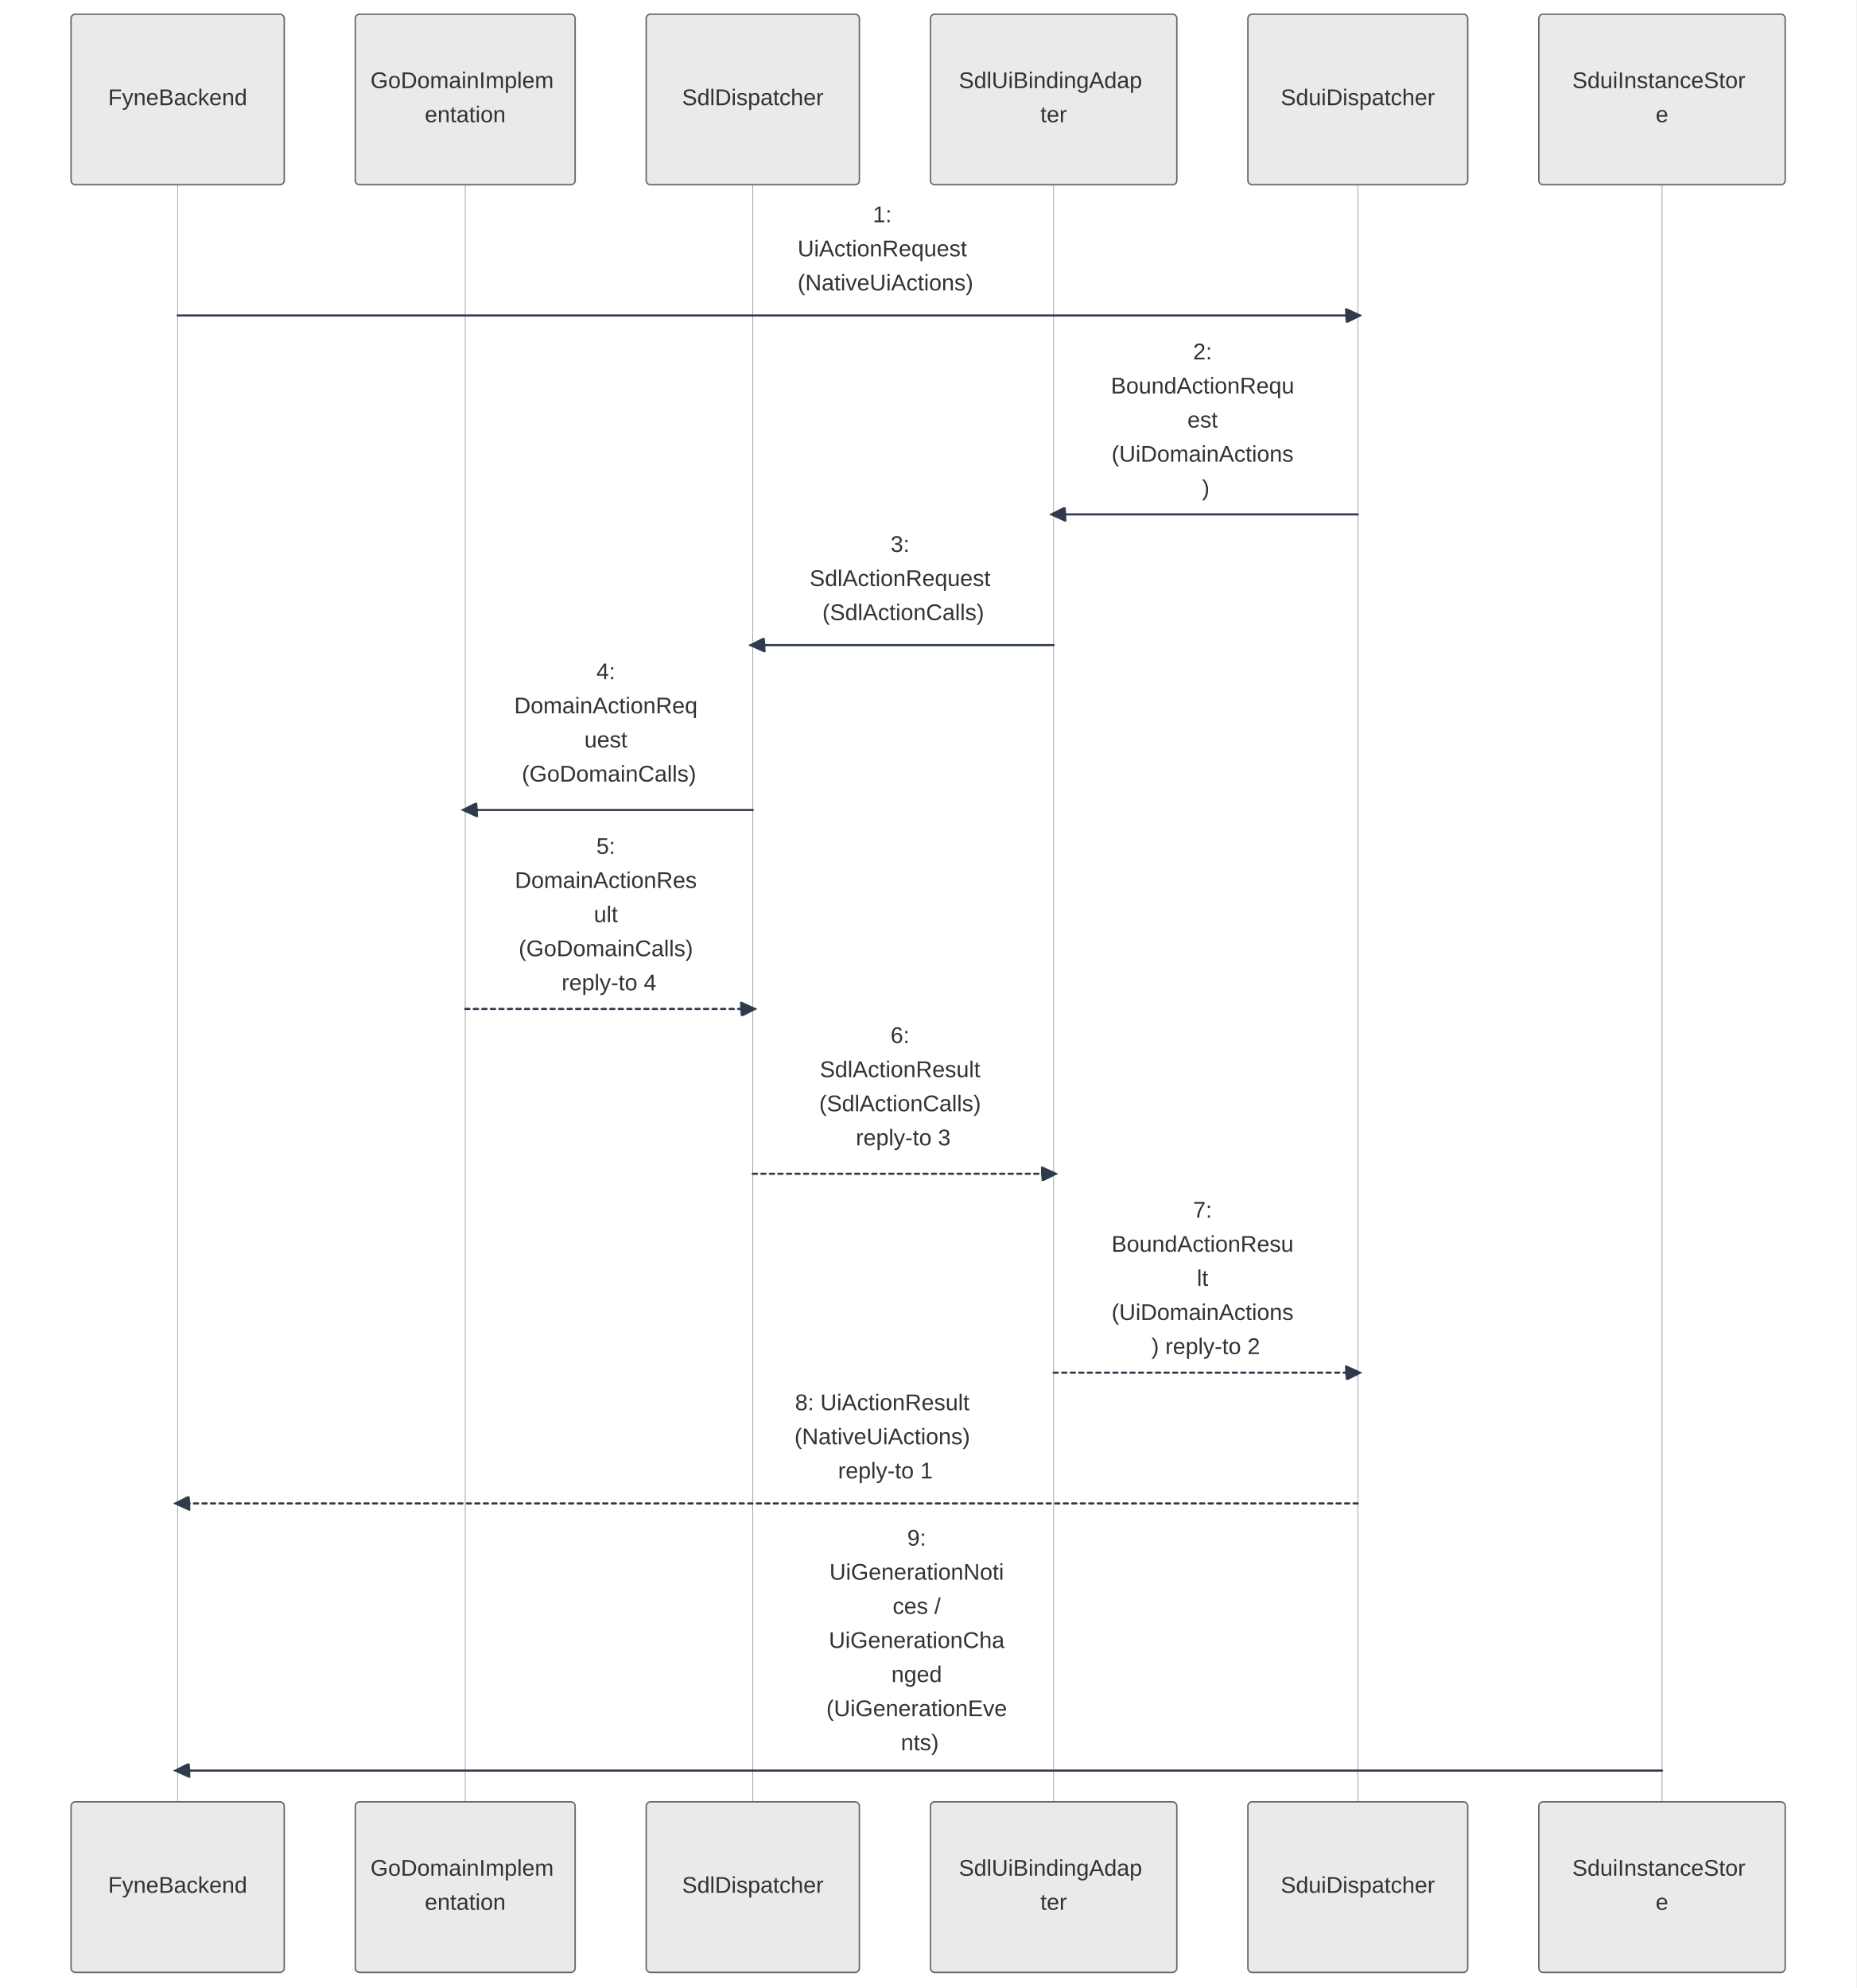
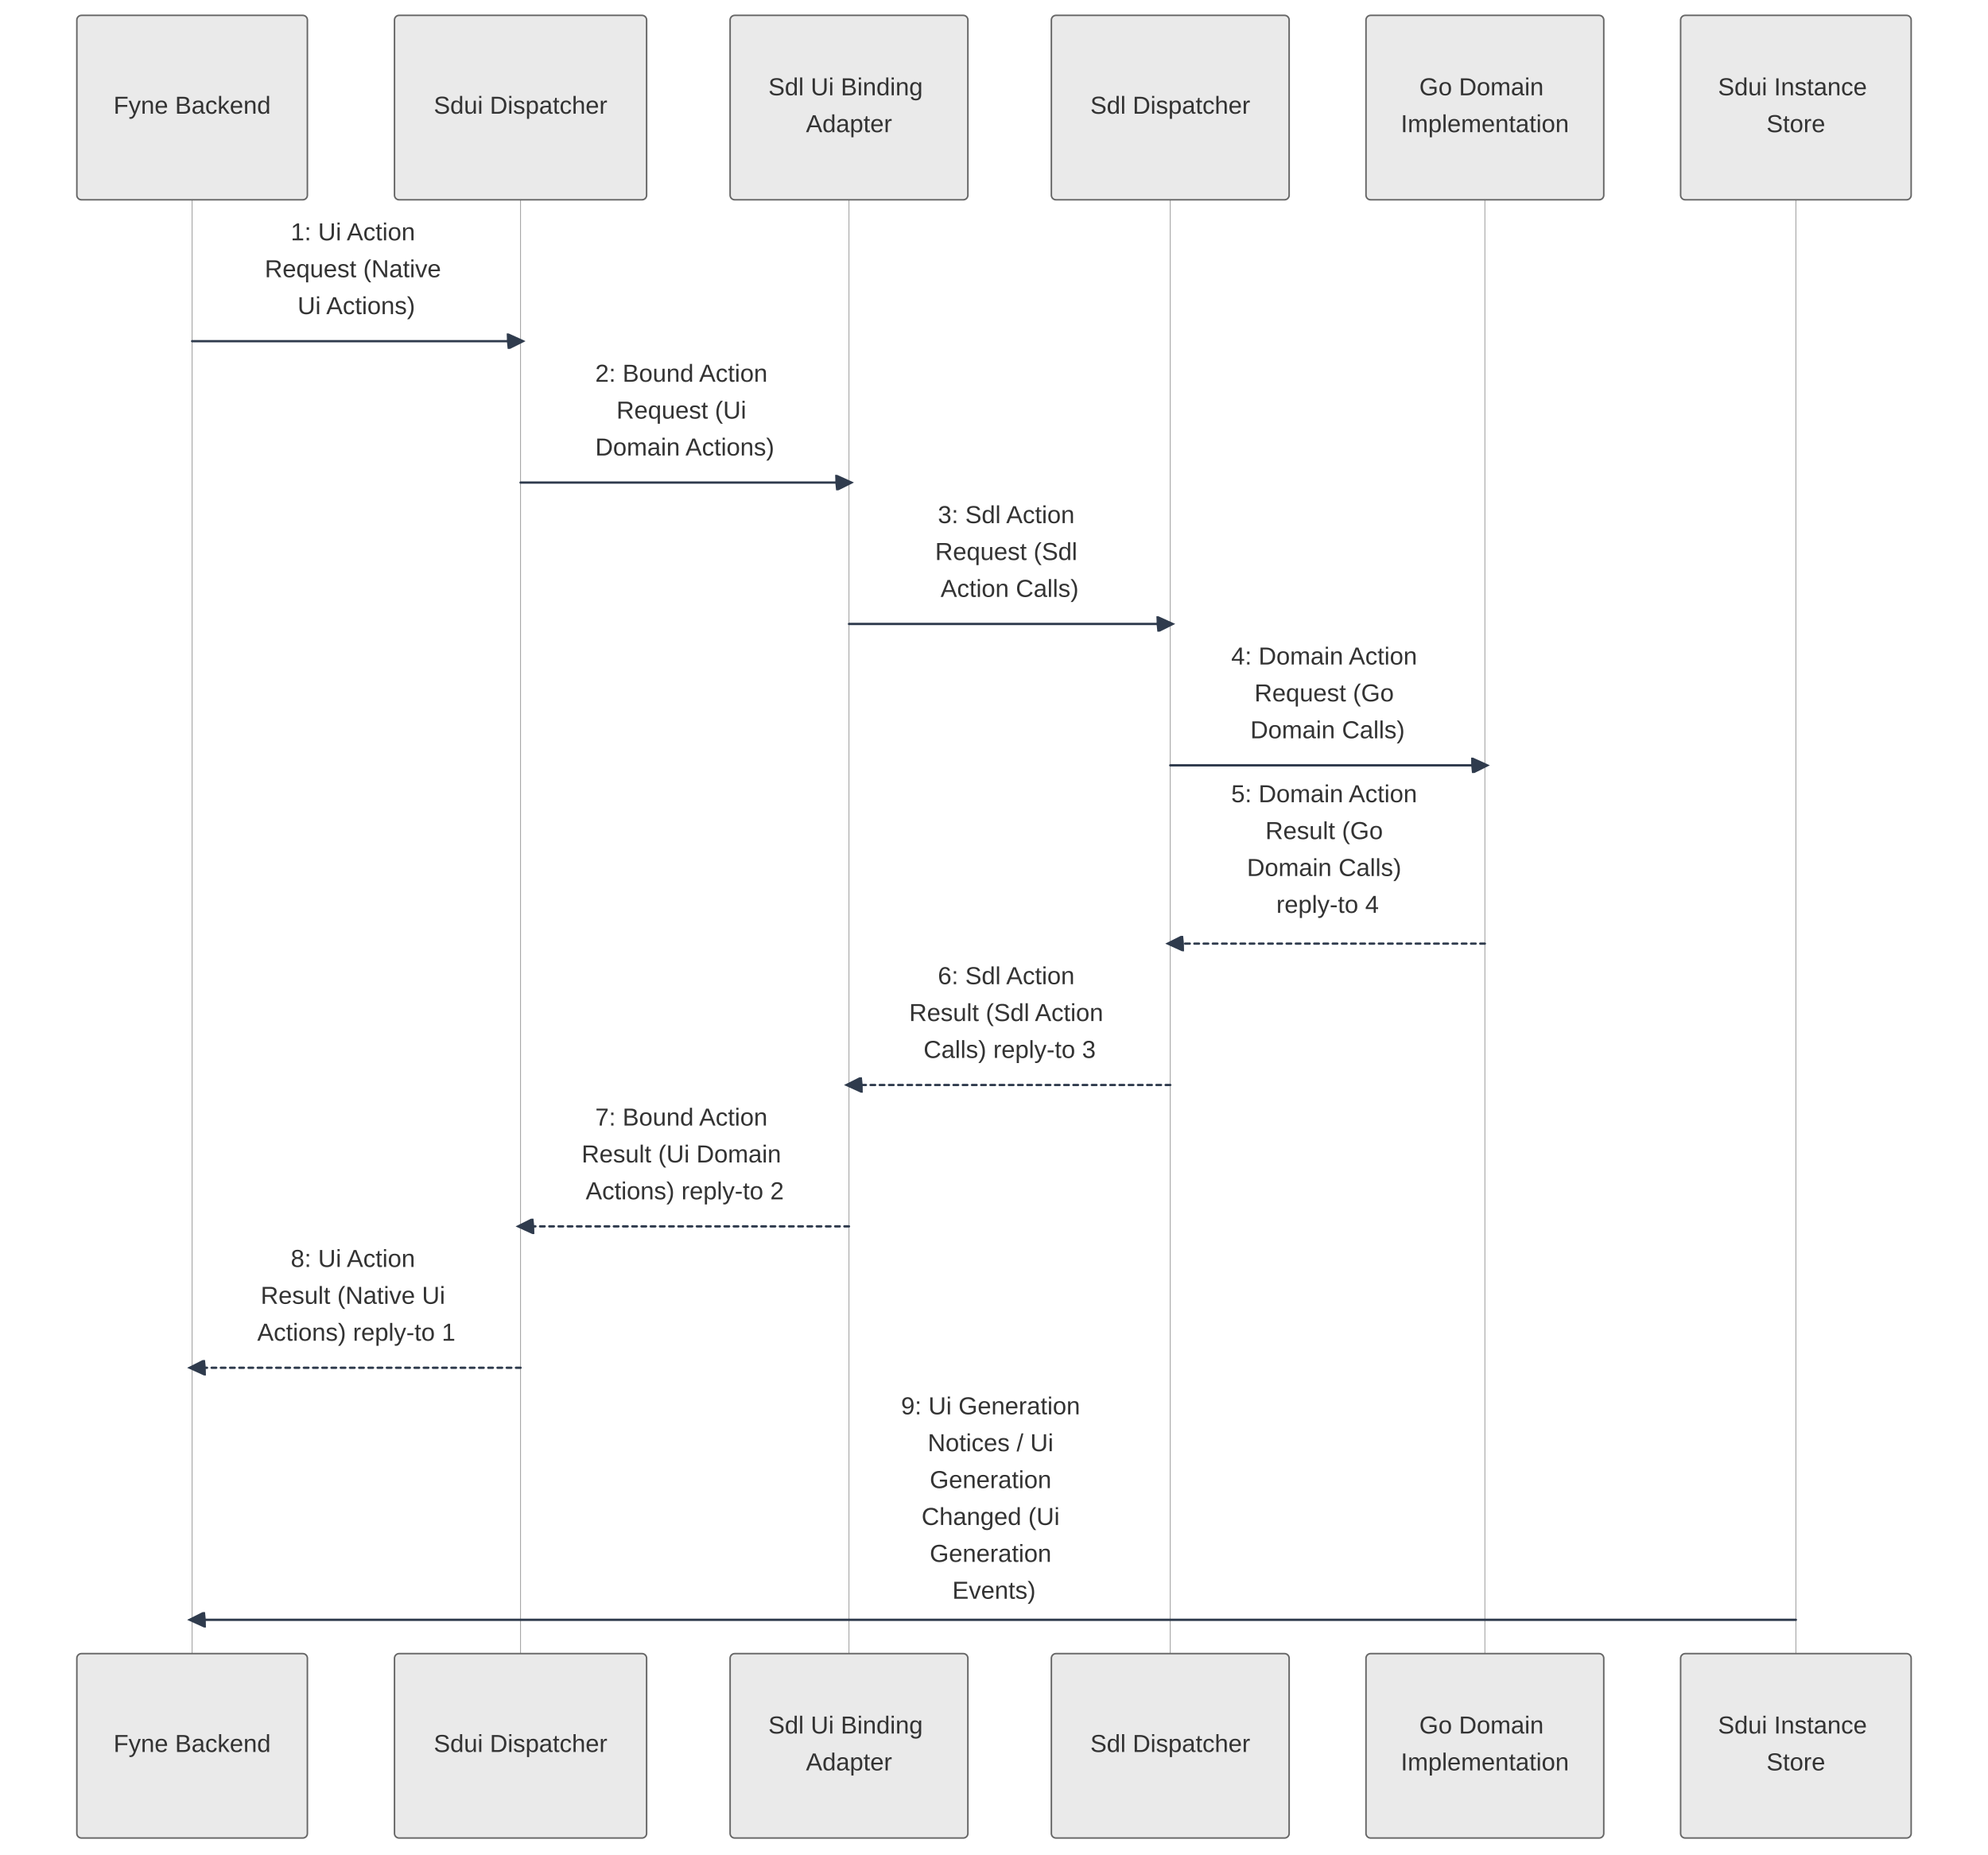
- <svg xmlns="http://www.w3.org/2000/svg" width="1306.138" height="1399" viewBox="-50 -10 1306.138 1399">
-   <rect x="-50" y="-10" width="1306.138" height="1399" fill="#FFFFFF" />
+ <svg xmlns="http://www.w3.org/2000/svg" width="1293.446" height="1207" viewBox="-50 -10 1293.446 1207">
+   <rect x="-50" y="-10" width="1293.446" height="1207" fill="#FFFFFF" />
  <defs>
    <marker id="arrow-0" viewBox="0 0 10 10" refX="5" refY="5" markerUnits="userSpaceOnUse" markerWidth="8" markerHeight="8" orient="auto">
      <path d="M 0 0 L 10 5 L 0 10 z" fill="#2F3B4D" stroke="#2F3B4D" stroke-width="1" stroke-dasharray="1,0" />
    </marker>
    <marker id="arrow-start-0" viewBox="0 0 10 10" refX="4.5" refY="5" markerUnits="userSpaceOnUse" markerWidth="8" markerHeight="8" orient="auto">
      <path d="M 0 5 L 10 10 L 10 0 z" fill="#2F3B4D" stroke="#2F3B4D" stroke-width="1" stroke-dasharray="1,0" />
    </marker>
    <marker id="arrow-async-0" viewBox="0 0 12 12" refX="11" refY="6" markerWidth="12" markerHeight="12" markerUnits="userSpaceOnUse" orient="auto">
      <path d="M 1 1 L 11 6 L 1 11" fill="none" stroke="#2F3B4D" stroke-width="1.5" />
    </marker>
    <marker id="arrow-seq-0" viewBox="-1 0 12 10" refX="7.9" refY="5" markerUnits="userSpaceOnUse" markerWidth="12" markerHeight="12" orient="auto-start-reverse">
      <path d="M -1 0 L 10 5 L 0 10 z" fill="#2F3B4D" stroke="#2F3B4D" stroke-width="1" stroke-dasharray="1,0" />
    </marker>
    <marker id="arrow-start-seq-0" viewBox="-1 0 12 10" refX="2.1" refY="5" markerUnits="userSpaceOnUse" markerWidth="12" markerHeight="12" orient="auto">
      <path d="M 11 0 L 0 5 L 11 10 z" fill="#2F3B4D" stroke="#2F3B4D" stroke-width="1" stroke-dasharray="1,0" />
    </marker>
  </defs>
-   <line x1="75.00" y1="120.00" x2="75.00" y2="1258.00" stroke="#999999" stroke-width="0.5" />
-   <line x1="277.35" y1="120.00" x2="277.35" y2="1258.00" stroke="#999999" stroke-width="0.5" />
-   <line x1="479.70" y1="120.00" x2="479.70" y2="1258.00" stroke="#999999" stroke-width="0.5" />
-   <line x1="691.38" y1="120.00" x2="691.38" y2="1258.00" stroke="#999999" stroke-width="0.5" />
-   <line x1="905.42" y1="120.00" x2="905.42" y2="1258.00" stroke="#999999" stroke-width="0.5" />
-   <line x1="1119.45" y1="120.00" x2="1119.45" y2="1258.00" stroke="#999999" stroke-width="0.5" />
-   <path id="edge-0" class="edgePath" data-edge-id="edge-0" d="M 75.000,212.000 L 905.419,212.000" fill="none" stroke="#2F3B4D" stroke-width="1.5" marker-end="url(#arrow-seq-0)" stroke-linecap="round" stroke-linejoin="round" />
-   <rect class="edgeLabel sequenceEdgeLabel" data-edge-id="edge-0" data-label-kind="center" x="489.67" y="128.40" width="166.71" height="76.00" rx="2" ry="2" fill="rgba(248,250,252, 0.92)" fill-opacity="0.00" stroke="#7B88A8" stroke-opacity="0.00" stroke-width="0.8" />
+   <line x1="75.00" y1="120.00" x2="75.00" y2="1066.00" stroke="#999999" stroke-width="0.5" />
+   <line x1="288.69" y1="120.00" x2="288.69" y2="1066.00" stroke="#999999" stroke-width="0.5" />
+   <line x1="502.38" y1="120.00" x2="502.38" y2="1066.00" stroke="#999999" stroke-width="0.5" />
+   <line x1="711.40" y1="120.00" x2="711.40" y2="1066.00" stroke="#999999" stroke-width="0.5" />
+   <line x1="916.10" y1="120.00" x2="916.10" y2="1066.00" stroke="#999999" stroke-width="0.5" />
+   <line x1="1118.45" y1="120.00" x2="1118.45" y2="1066.00" stroke="#999999" stroke-width="0.5" />
+   <path id="edge-0" class="edgePath" data-edge-id="edge-0" d="M 75.000,212.000 L 288.689,212.000" fill="none" stroke="#2F3B4D" stroke-width="1.5" marker-end="url(#arrow-seq-0)" stroke-linecap="round" stroke-linejoin="round" />
+   <rect class="edgeLabel sequenceEdgeLabel" data-edge-id="edge-0" data-label-kind="center" x="107.83" y="128.40" width="148.03" height="76.00" rx="2" ry="2" fill="rgba(248,250,252, 0.92)" fill-opacity="0.00" stroke="#7B88A8" stroke-opacity="0.00" stroke-width="0.8" />
  <g class="edgeLabel" data-edge-id="edge-0" data-label-kind="center">
-     <text x="573.02" y="146.40" text-anchor="middle" font-family="trebuchet ms,verdana,arial,DejaVu Sans,Liberation Sans,sans-serif,Noto Color Emoji,Apple Color Emoji,Segoe UI Emoji" font-size="16" fill="#333333">
-       <tspan x="573.02" dy="0.00">1:</tspan>
-       <tspan x="573.02" dy="24.00">UiActionRequest</tspan>
-       <tspan x="573.02" dy="24.00">(NativeUiActions)</tspan>
+     <text x="181.84" y="146.40" text-anchor="middle" font-family="trebuchet ms,verdana,arial,DejaVu Sans,Liberation Sans,sans-serif,Noto Color Emoji,Apple Color Emoji,Segoe UI Emoji" font-size="16" fill="#333333">
+       <tspan x="181.84" dy="0.00">1: Ui Action</tspan>
+       <tspan x="181.84" dy="24.00">Request (Native</tspan>
+       <tspan x="181.84" dy="24.00">Ui Actions)</tspan>
    </text>
  </g>
-   <path id="edge-1" class="edgePath" data-edge-id="edge-1" d="M 905.419,352.000 L 691.384,352.000" fill="none" stroke="#2F3B4D" stroke-width="1.5" marker-end="url(#arrow-seq-0)" stroke-linecap="round" stroke-linejoin="round" />
-   <rect class="edgeLabel sequenceEdgeLabel" data-edge-id="edge-1" data-label-kind="center" x="719.72" y="224.90" width="157.37" height="124.00" rx="2" ry="2" fill="rgba(248,250,252, 0.92)" fill-opacity="0.00" stroke="#7B88A8" stroke-opacity="0.00" stroke-width="0.8" />
+   <path id="edge-1" class="edgePath" data-edge-id="edge-1" d="M 288.689,304.000 L 502.377,304.000" fill="none" stroke="#2F3B4D" stroke-width="1.5" marker-end="url(#arrow-seq-0)" stroke-linecap="round" stroke-linejoin="round" />
+   <rect class="edgeLabel sequenceEdgeLabel" data-edge-id="edge-1" data-label-kind="center" x="321.52" y="220.40" width="148.03" height="76.00" rx="2" ry="2" fill="rgba(248,250,252, 0.92)" fill-opacity="0.00" stroke="#7B88A8" stroke-opacity="0.00" stroke-width="0.8" />
  <g class="edgeLabel" data-edge-id="edge-1" data-label-kind="center">
-     <text x="798.40" y="242.90" text-anchor="middle" font-family="trebuchet ms,verdana,arial,DejaVu Sans,Liberation Sans,sans-serif,Noto Color Emoji,Apple Color Emoji,Segoe UI Emoji" font-size="16" fill="#333333">
-       <tspan x="798.40" dy="0.00">2:</tspan>
-       <tspan x="798.40" dy="24.00">BoundActionRequ</tspan>
-       <tspan x="798.40" dy="24.00">est</tspan>
-       <tspan x="798.40" dy="24.00">(UiDomainActions</tspan>
-       <tspan x="798.40" dy="24.00">)</tspan>
+     <text x="395.53" y="238.40" text-anchor="middle" font-family="trebuchet ms,verdana,arial,DejaVu Sans,Liberation Sans,sans-serif,Noto Color Emoji,Apple Color Emoji,Segoe UI Emoji" font-size="16" fill="#333333">
+       <tspan x="395.53" dy="0.00">2: Bound Action</tspan>
+       <tspan x="395.53" dy="24.00">Request (Ui</tspan>
+       <tspan x="395.53" dy="24.00">Domain Actions)</tspan>
    </text>
  </g>
-   <path id="edge-2" class="edgePath" data-edge-id="edge-2" d="M 691.384,444.000 L 479.699,444.000" fill="none" stroke="#2F3B4D" stroke-width="1.5" marker-end="url(#arrow-seq-0)" stroke-linecap="round" stroke-linejoin="round" />
-   <rect class="edgeLabel sequenceEdgeLabel" data-edge-id="edge-2" data-label-kind="center" x="506.86" y="360.40" width="157.37" height="76.00" rx="2" ry="2" fill="rgba(248,250,252, 0.92)" fill-opacity="0.00" stroke="#7B88A8" stroke-opacity="0.00" stroke-width="0.8" />
+   <path id="edge-2" class="edgePath" data-edge-id="edge-2" d="M 502.377,396.000 L 711.398,396.000" fill="none" stroke="#2F3B4D" stroke-width="1.5" marker-end="url(#arrow-seq-0)" stroke-linecap="round" stroke-linejoin="round" />
+   <rect class="edgeLabel sequenceEdgeLabel" data-edge-id="edge-2" data-label-kind="center" x="542.21" y="312.40" width="129.36" height="76.00" rx="2" ry="2" fill="rgba(248,250,252, 0.92)" fill-opacity="0.00" stroke="#7B88A8" stroke-opacity="0.00" stroke-width="0.8" />
  <g class="edgeLabel" data-edge-id="edge-2" data-label-kind="center">
-     <text x="585.54" y="378.40" text-anchor="middle" font-family="trebuchet ms,verdana,arial,DejaVu Sans,Liberation Sans,sans-serif,Noto Color Emoji,Apple Color Emoji,Segoe UI Emoji" font-size="16" fill="#333333">
-       <tspan x="585.54" dy="0.00">3:</tspan>
-       <tspan x="585.54" dy="24.00">SdlActionRequest</tspan>
-       <tspan x="585.54" dy="24.00">(SdlActionCalls)</tspan>
+     <text x="606.89" y="330.40" text-anchor="middle" font-family="trebuchet ms,verdana,arial,DejaVu Sans,Liberation Sans,sans-serif,Noto Color Emoji,Apple Color Emoji,Segoe UI Emoji" font-size="16" fill="#333333">
+       <tspan x="606.89" dy="0.00">3: Sdl Action</tspan>
+       <tspan x="606.89" dy="24.00">Request (Sdl</tspan>
+       <tspan x="606.89" dy="24.00">Action Calls)</tspan>
    </text>
  </g>
-   <path id="edge-3" class="edgePath" data-edge-id="edge-3" d="M 479.699,560.000 L 277.349,560.000" fill="none" stroke="#2F3B4D" stroke-width="1.5" marker-end="url(#arrow-seq-0)" stroke-linecap="round" stroke-linejoin="round" />
-   <rect class="edgeLabel sequenceEdgeLabel" data-edge-id="edge-3" data-label-kind="center" x="304.51" y="450.00" width="148.03" height="100.00" rx="2" ry="2" fill="rgba(248,250,252, 0.92)" fill-opacity="0.00" stroke="#7B88A8" stroke-opacity="0.00" stroke-width="0.8" />
+   <path id="edge-3" class="edgePath" data-edge-id="edge-3" d="M 711.398,488.000 L 916.097,488.000" fill="none" stroke="#2F3B4D" stroke-width="1.5" marker-end="url(#arrow-seq-0)" stroke-linecap="round" stroke-linejoin="round" />
+   <rect class="edgeLabel sequenceEdgeLabel" data-edge-id="edge-3" data-label-kind="center" x="735.06" y="404.40" width="157.37" height="76.00" rx="2" ry="2" fill="rgba(248,250,252, 0.92)" fill-opacity="0.00" stroke="#7B88A8" stroke-opacity="0.00" stroke-width="0.8" />
  <g class="edgeLabel" data-edge-id="edge-3" data-label-kind="center">
-     <text x="378.52" y="468.00" text-anchor="middle" font-family="trebuchet ms,verdana,arial,DejaVu Sans,Liberation Sans,sans-serif,Noto Color Emoji,Apple Color Emoji,Segoe UI Emoji" font-size="16" fill="#333333">
-       <tspan x="378.52" dy="0.00">4:</tspan>
-       <tspan x="378.52" dy="24.00">DomainActionReq</tspan>
-       <tspan x="378.52" dy="24.00">uest</tspan>
-       <tspan x="378.52" dy="24.00">(GoDomainCalls)</tspan>
+     <text x="813.75" y="422.40" text-anchor="middle" font-family="trebuchet ms,verdana,arial,DejaVu Sans,Liberation Sans,sans-serif,Noto Color Emoji,Apple Color Emoji,Segoe UI Emoji" font-size="16" fill="#333333">
+       <tspan x="813.75" dy="0.00">4: Domain Action</tspan>
+       <tspan x="813.75" dy="24.00">Request (Go</tspan>
+       <tspan x="813.75" dy="24.00">Domain Calls)</tspan>
    </text>
  </g>
-   <path id="edge-4" class="edgePath" data-edge-id="edge-4" d="M 277.349,700.000 L 479.699,700.000" fill="none" stroke="#2F3B4D" stroke-width="1.5" marker-end="url(#arrow-seq-0)" stroke-dasharray="3 3" stroke-linecap="round" stroke-linejoin="round" />
-   <rect class="edgeLabel sequenceEdgeLabel" data-edge-id="edge-4" data-label-kind="center" x="304.51" y="572.90" width="148.03" height="124.00" rx="2" ry="2" fill="rgba(248,250,252, 0.92)" fill-opacity="0.00" stroke="#7B88A8" stroke-opacity="0.00" stroke-width="0.8" />
+   <path id="edge-4" class="edgePath" data-edge-id="edge-4" d="M 916.097,604.000 L 711.398,604.000" fill="none" stroke="#2F3B4D" stroke-width="1.5" marker-end="url(#arrow-seq-0)" stroke-dasharray="3 3" stroke-linecap="round" stroke-linejoin="round" />
+   <rect class="edgeLabel sequenceEdgeLabel" data-edge-id="edge-4" data-label-kind="center" x="735.06" y="494.00" width="157.37" height="100.00" rx="2" ry="2" fill="rgba(248,250,252, 0.92)" fill-opacity="0.00" stroke="#7B88A8" stroke-opacity="0.00" stroke-width="0.8" />
  <g class="edgeLabel" data-edge-id="edge-4" data-label-kind="center">
-     <text x="378.52" y="590.90" text-anchor="middle" font-family="trebuchet ms,verdana,arial,DejaVu Sans,Liberation Sans,sans-serif,Noto Color Emoji,Apple Color Emoji,Segoe UI Emoji" font-size="16" fill="#333333">
-       <tspan x="378.52" dy="0.00">5:</tspan>
-       <tspan x="378.52" dy="24.00">DomainActionRes</tspan>
-       <tspan x="378.52" dy="24.00">ult</tspan>
-       <tspan x="378.52" dy="24.00">(GoDomainCalls)</tspan>
-       <tspan x="378.52" dy="24.00">reply-to 4</tspan>
+     <text x="813.75" y="512.00" text-anchor="middle" font-family="trebuchet ms,verdana,arial,DejaVu Sans,Liberation Sans,sans-serif,Noto Color Emoji,Apple Color Emoji,Segoe UI Emoji" font-size="16" fill="#333333">
+       <tspan x="813.75" dy="0.00">5: Domain Action</tspan>
+       <tspan x="813.75" dy="24.00">Result (Go</tspan>
+       <tspan x="813.75" dy="24.00">Domain Calls)</tspan>
+       <tspan x="813.75" dy="24.00">reply-to 4</tspan>
    </text>
  </g>
-   <path id="edge-5" class="edgePath" data-edge-id="edge-5" d="M 479.699,816.000 L 691.384,816.000" fill="none" stroke="#2F3B4D" stroke-width="1.5" marker-end="url(#arrow-seq-0)" stroke-dasharray="3 3" stroke-linecap="round" stroke-linejoin="round" />
-   <rect class="edgeLabel sequenceEdgeLabel" data-edge-id="edge-5" data-label-kind="center" x="506.86" y="706.00" width="157.37" height="100.00" rx="2" ry="2" fill="rgba(248,250,252, 0.92)" fill-opacity="0.00" stroke="#7B88A8" stroke-opacity="0.00" stroke-width="0.8" />
+   <path id="edge-5" class="edgePath" data-edge-id="edge-5" d="M 711.398,696.000 L 502.377,696.000" fill="none" stroke="#2F3B4D" stroke-width="1.5" marker-end="url(#arrow-seq-0)" stroke-dasharray="3 3" stroke-linecap="round" stroke-linejoin="round" />
+   <rect class="edgeLabel sequenceEdgeLabel" data-edge-id="edge-5" data-label-kind="center" x="518.87" y="612.40" width="176.04" height="76.00" rx="2" ry="2" fill="rgba(248,250,252, 0.92)" fill-opacity="0.00" stroke="#7B88A8" stroke-opacity="0.00" stroke-width="0.8" />
  <g class="edgeLabel" data-edge-id="edge-5" data-label-kind="center">
-     <text x="585.54" y="724.00" text-anchor="middle" font-family="trebuchet ms,verdana,arial,DejaVu Sans,Liberation Sans,sans-serif,Noto Color Emoji,Apple Color Emoji,Segoe UI Emoji" font-size="16" fill="#333333">
-       <tspan x="585.54" dy="0.00">6:</tspan>
-       <tspan x="585.54" dy="24.00">SdlActionResult</tspan>
-       <tspan x="585.54" dy="24.00">(SdlActionCalls)</tspan>
-       <tspan x="585.54" dy="24.00">reply-to 3</tspan>
+     <text x="606.89" y="630.40" text-anchor="middle" font-family="trebuchet ms,verdana,arial,DejaVu Sans,Liberation Sans,sans-serif,Noto Color Emoji,Apple Color Emoji,Segoe UI Emoji" font-size="16" fill="#333333">
+       <tspan x="606.89" dy="0.00">6: Sdl Action</tspan>
+       <tspan x="606.89" dy="24.00">Result (Sdl Action</tspan>
+       <tspan x="606.89" dy="24.00">Calls) reply-to 3</tspan>
    </text>
  </g>
-   <path id="edge-6" class="edgePath" data-edge-id="edge-6" d="M 691.384,956.000 L 905.419,956.000" fill="none" stroke="#2F3B4D" stroke-width="1.5" marker-end="url(#arrow-seq-0)" stroke-dasharray="3 3" stroke-linecap="round" stroke-linejoin="round" />
-   <rect class="edgeLabel sequenceEdgeLabel" data-edge-id="edge-6" data-label-kind="center" x="719.72" y="828.90" width="157.37" height="124.00" rx="2" ry="2" fill="rgba(248,250,252, 0.92)" fill-opacity="0.00" stroke="#7B88A8" stroke-opacity="0.00" stroke-width="0.8" />
+   <path id="edge-6" class="edgePath" data-edge-id="edge-6" d="M 502.377,788.000 L 288.689,788.000" fill="none" stroke="#2F3B4D" stroke-width="1.5" marker-end="url(#arrow-seq-0)" stroke-dasharray="3 3" stroke-linecap="round" stroke-linejoin="round" />
+   <rect class="edgeLabel sequenceEdgeLabel" data-edge-id="edge-6" data-label-kind="center" x="302.84" y="704.40" width="185.38" height="76.00" rx="2" ry="2" fill="rgba(248,250,252, 0.92)" fill-opacity="0.00" stroke="#7B88A8" stroke-opacity="0.00" stroke-width="0.8" />
  <g class="edgeLabel" data-edge-id="edge-6" data-label-kind="center">
-     <text x="798.40" y="846.90" text-anchor="middle" font-family="trebuchet ms,verdana,arial,DejaVu Sans,Liberation Sans,sans-serif,Noto Color Emoji,Apple Color Emoji,Segoe UI Emoji" font-size="16" fill="#333333">
-       <tspan x="798.40" dy="0.00">7:</tspan>
-       <tspan x="798.40" dy="24.00">BoundActionResu</tspan>
-       <tspan x="798.40" dy="24.00">lt</tspan>
-       <tspan x="798.40" dy="24.00">(UiDomainActions</tspan>
-       <tspan x="798.40" dy="24.00">) reply-to 2</tspan>
+     <text x="395.53" y="722.40" text-anchor="middle" font-family="trebuchet ms,verdana,arial,DejaVu Sans,Liberation Sans,sans-serif,Noto Color Emoji,Apple Color Emoji,Segoe UI Emoji" font-size="16" fill="#333333">
+       <tspan x="395.53" dy="0.00">7: Bound Action</tspan>
+       <tspan x="395.53" dy="24.00">Result (Ui Domain</tspan>
+       <tspan x="395.53" dy="24.00">Actions) reply-to 2</tspan>
    </text>
  </g>
-   <path id="edge-7" class="edgePath" data-edge-id="edge-7" d="M 905.419,1048.000 L 75.000,1048.000" fill="none" stroke="#2F3B4D" stroke-width="1.5" marker-end="url(#arrow-seq-0)" stroke-dasharray="3 3" stroke-linecap="round" stroke-linejoin="round" />
-   <rect class="edgeLabel sequenceEdgeLabel" data-edge-id="edge-7" data-label-kind="center" x="489.67" y="964.40" width="166.71" height="76.00" rx="2" ry="2" fill="rgba(248,250,252, 0.92)" fill-opacity="0.00" stroke="#7B88A8" stroke-opacity="0.00" stroke-width="0.8" />
+   <path id="edge-7" class="edgePath" data-edge-id="edge-7" d="M 288.689,880.000 L 75.000,880.000" fill="none" stroke="#2F3B4D" stroke-width="1.5" marker-end="url(#arrow-seq-0)" stroke-dasharray="3 3" stroke-linecap="round" stroke-linejoin="round" />
+   <rect class="edgeLabel sequenceEdgeLabel" data-edge-id="edge-7" data-label-kind="center" x="89.16" y="796.40" width="185.38" height="76.00" rx="2" ry="2" fill="rgba(248,250,252, 0.92)" fill-opacity="0.00" stroke="#7B88A8" stroke-opacity="0.00" stroke-width="0.8" />
  <g class="edgeLabel" data-edge-id="edge-7" data-label-kind="center">
-     <text x="573.02" y="982.40" text-anchor="middle" font-family="trebuchet ms,verdana,arial,DejaVu Sans,Liberation Sans,sans-serif,Noto Color Emoji,Apple Color Emoji,Segoe UI Emoji" font-size="16" fill="#333333">
-       <tspan x="573.02" dy="0.00">8: UiActionResult</tspan>
-       <tspan x="573.02" dy="24.00">(NativeUiActions)</tspan>
-       <tspan x="573.02" dy="24.00">reply-to 1</tspan>
+     <text x="181.84" y="814.40" text-anchor="middle" font-family="trebuchet ms,verdana,arial,DejaVu Sans,Liberation Sans,sans-serif,Noto Color Emoji,Apple Color Emoji,Segoe UI Emoji" font-size="16" fill="#333333">
+       <tspan x="181.84" dy="0.00">8: Ui Action</tspan>
+       <tspan x="181.84" dy="24.00">Result (Native Ui</tspan>
+       <tspan x="181.84" dy="24.00">Actions) reply-to 1</tspan>
    </text>
  </g>
-   <path id="edge-8" class="edgePath" data-edge-id="edge-8" d="M 1119.453,1236.000 L 75.000,1236.000" fill="none" stroke="#2F3B4D" stroke-width="1.5" marker-end="url(#arrow-seq-0)" stroke-linecap="round" stroke-linejoin="round" />
-   <rect class="edgeLabel sequenceEdgeLabel" data-edge-id="edge-8" data-label-kind="center" x="518.54" y="1059.70" width="157.37" height="172.00" rx="2" ry="2" fill="rgba(248,250,252, 0.92)" fill-opacity="0.00" stroke="#7B88A8" stroke-opacity="0.00" stroke-width="0.8" />
+   <path id="edge-8" class="edgePath" data-edge-id="edge-8" d="M 1118.446,1044.000 L 75.000,1044.000" fill="none" stroke="#2F3B4D" stroke-width="1.5" marker-end="url(#arrow-seq-0)" stroke-linecap="round" stroke-linejoin="round" />
+   <rect class="edgeLabel sequenceEdgeLabel" data-edge-id="edge-8" data-label-kind="center" x="518.04" y="892.30" width="157.37" height="148.00" rx="2" ry="2" fill="rgba(248,250,252, 0.92)" fill-opacity="0.00" stroke="#7B88A8" stroke-opacity="0.00" stroke-width="0.8" />
  <g class="edgeLabel" data-edge-id="edge-8" data-label-kind="center">
-     <text x="597.23" y="1077.70" text-anchor="middle" font-family="trebuchet ms,verdana,arial,DejaVu Sans,Liberation Sans,sans-serif,Noto Color Emoji,Apple Color Emoji,Segoe UI Emoji" font-size="16" fill="#333333">
-       <tspan x="597.23" dy="0.00">9:</tspan>
-       <tspan x="597.23" dy="24.00">UiGenerationNoti</tspan>
-       <tspan x="597.23" dy="24.00">ces /</tspan>
-       <tspan x="597.23" dy="24.00">UiGenerationCha</tspan>
-       <tspan x="597.23" dy="24.00">nged</tspan>
-       <tspan x="597.23" dy="24.00">(UiGenerationEve</tspan>
-       <tspan x="597.23" dy="24.00">nts)</tspan>
+     <text x="596.72" y="910.30" text-anchor="middle" font-family="trebuchet ms,verdana,arial,DejaVu Sans,Liberation Sans,sans-serif,Noto Color Emoji,Apple Color Emoji,Segoe UI Emoji" font-size="16" fill="#333333">
+       <tspan x="596.72" dy="0.00">9: Ui Generation</tspan>
+       <tspan x="596.72" dy="24.00">Notices / Ui</tspan>
+       <tspan x="596.72" dy="24.00">Generation</tspan>
+       <tspan x="596.72" dy="24.00">Changed (Ui</tspan>
+       <tspan x="596.72" dy="24.00">Generation</tspan>
+       <tspan x="596.72" dy="24.00">Events)</tspan>
    </text>
  </g>
  <rect x="0.00" y="0.00" width="150.00" height="120.00" rx="3" fill="#EAEAEA" stroke="#666666" />
  <text x="75.00" y="64.00" text-anchor="middle" font-family="trebuchet ms,verdana,arial,DejaVu Sans,Liberation Sans,sans-serif,Noto Color Emoji,Apple Color Emoji,Segoe UI Emoji" font-size="16" fill="#333333">
-     <tspan x="75.00" dy="0.00">FyneBackend</tspan>
+     <tspan x="75.00" dy="0.00">Fyne Backend</tspan>
  </text>
-   <rect x="200.00" y="0.00" width="154.70" height="120.00" rx="3" fill="#EAEAEA" stroke="#666666" />
-   <text x="277.35" y="52.00" text-anchor="middle" font-family="trebuchet ms,verdana,arial,DejaVu Sans,Liberation Sans,sans-serif,Noto Color Emoji,Apple Color Emoji,Segoe UI Emoji" font-size="16" fill="#333333">
-     <tspan x="277.35" dy="0.00">GoDomainImplem</tspan>
-     <tspan x="277.35" dy="24.00">entation</tspan>
+   <rect x="838.75" y="0.00" width="154.70" height="120.00" rx="3" fill="#EAEAEA" stroke="#666666" />
+   <text x="916.10" y="52.00" text-anchor="middle" font-family="trebuchet ms,verdana,arial,DejaVu Sans,Liberation Sans,sans-serif,Noto Color Emoji,Apple Color Emoji,Segoe UI Emoji" font-size="16" fill="#333333">
+     <tspan x="916.10" dy="0.00">Go Domain</tspan>
+     <tspan x="916.10" dy="24.00">Implementation</tspan>
  </text>
-   <rect x="404.70" y="0.00" width="150.00" height="120.00" rx="3" fill="#EAEAEA" stroke="#666666" />
-   <text x="479.70" y="64.00" text-anchor="middle" font-family="trebuchet ms,verdana,arial,DejaVu Sans,Liberation Sans,sans-serif,Noto Color Emoji,Apple Color Emoji,Segoe UI Emoji" font-size="16" fill="#333333">
-     <tspan x="479.70" dy="0.00">SdlDispatcher</tspan>
+   <rect x="634.05" y="0.00" width="154.70" height="120.00" rx="3" fill="#EAEAEA" stroke="#666666" />
+   <text x="711.40" y="64.00" text-anchor="middle" font-family="trebuchet ms,verdana,arial,DejaVu Sans,Liberation Sans,sans-serif,Noto Color Emoji,Apple Color Emoji,Segoe UI Emoji" font-size="16" fill="#333333">
+     <tspan x="711.40" dy="0.00">Sdl Dispatcher</tspan>
  </text>
-   <rect x="604.70" y="0.00" width="173.37" height="120.00" rx="3" fill="#EAEAEA" stroke="#666666" />
-   <text x="691.38" y="52.00" text-anchor="middle" font-family="trebuchet ms,verdana,arial,DejaVu Sans,Liberation Sans,sans-serif,Noto Color Emoji,Apple Color Emoji,Segoe UI Emoji" font-size="16" fill="#333333">
-     <tspan x="691.38" dy="0.00">SdlUiBindingAdap</tspan>
-     <tspan x="691.38" dy="24.00">ter</tspan>
+   <rect x="425.03" y="0.00" width="154.70" height="120.00" rx="3" fill="#EAEAEA" stroke="#666666" />
+   <text x="502.38" y="52.00" text-anchor="middle" font-family="trebuchet ms,verdana,arial,DejaVu Sans,Liberation Sans,sans-serif,Noto Color Emoji,Apple Color Emoji,Segoe UI Emoji" font-size="16" fill="#333333">
+     <tspan x="502.38" dy="0.00">Sdl Ui Binding</tspan>
+     <tspan x="502.38" dy="24.00">Adapter</tspan>
  </text>
-   <rect x="828.07" y="0.00" width="154.70" height="120.00" rx="3" fill="#EAEAEA" stroke="#666666" />
-   <text x="905.42" y="64.00" text-anchor="middle" font-family="trebuchet ms,verdana,arial,DejaVu Sans,Liberation Sans,sans-serif,Noto Color Emoji,Apple Color Emoji,Segoe UI Emoji" font-size="16" fill="#333333">
-     <tspan x="905.42" dy="0.00">SduiDispatcher</tspan>
+   <rect x="206.67" y="0.00" width="164.03" height="120.00" rx="3" fill="#EAEAEA" stroke="#666666" />
+   <text x="288.69" y="64.00" text-anchor="middle" font-family="trebuchet ms,verdana,arial,DejaVu Sans,Liberation Sans,sans-serif,Noto Color Emoji,Apple Color Emoji,Segoe UI Emoji" font-size="16" fill="#333333">
+     <tspan x="288.69" dy="0.00">Sdui Dispatcher</tspan>
  </text>
-   <rect x="1032.77" y="0.00" width="173.37" height="120.00" rx="3" fill="#EAEAEA" stroke="#666666" />
-   <text x="1119.45" y="52.00" text-anchor="middle" font-family="trebuchet ms,verdana,arial,DejaVu Sans,Liberation Sans,sans-serif,Noto Color Emoji,Apple Color Emoji,Segoe UI Emoji" font-size="16" fill="#333333">
-     <tspan x="1119.45" dy="0.00">SduiInstanceStor</tspan>
-     <tspan x="1119.45" dy="24.00">e</tspan>
+   <rect x="1043.45" y="0.00" width="150.00" height="120.00" rx="3" fill="#EAEAEA" stroke="#666666" />
+   <text x="1118.45" y="52.00" text-anchor="middle" font-family="trebuchet ms,verdana,arial,DejaVu Sans,Liberation Sans,sans-serif,Noto Color Emoji,Apple Color Emoji,Segoe UI Emoji" font-size="16" fill="#333333">
+     <tspan x="1118.45" dy="0.00">Sdui Instance</tspan>
+     <tspan x="1118.45" dy="24.00">Store</tspan>
  </text>
-   <rect x="0.00" y="1258.00" width="150.00" height="120.00" rx="3" fill="#EAEAEA" stroke="#666666" />
-   <text x="75.00" y="1322.00" text-anchor="middle" font-family="trebuchet ms,verdana,arial,DejaVu Sans,Liberation Sans,sans-serif,Noto Color Emoji,Apple Color Emoji,Segoe UI Emoji" font-size="16" fill="#333333">
-     <tspan x="75.00" dy="0.00">FyneBackend</tspan>
+   <rect x="0.00" y="1066.00" width="150.00" height="120.00" rx="3" fill="#EAEAEA" stroke="#666666" />
+   <text x="75.00" y="1130.00" text-anchor="middle" font-family="trebuchet ms,verdana,arial,DejaVu Sans,Liberation Sans,sans-serif,Noto Color Emoji,Apple Color Emoji,Segoe UI Emoji" font-size="16" fill="#333333">
+     <tspan x="75.00" dy="0.00">Fyne Backend</tspan>
  </text>
-   <rect x="200.00" y="1258.00" width="154.70" height="120.00" rx="3" fill="#EAEAEA" stroke="#666666" />
-   <text x="277.35" y="1310.00" text-anchor="middle" font-family="trebuchet ms,verdana,arial,DejaVu Sans,Liberation Sans,sans-serif,Noto Color Emoji,Apple Color Emoji,Segoe UI Emoji" font-size="16" fill="#333333">
-     <tspan x="277.35" dy="0.00">GoDomainImplem</tspan>
-     <tspan x="277.35" dy="24.00">entation</tspan>
+   <rect x="206.67" y="1066.00" width="164.03" height="120.00" rx="3" fill="#EAEAEA" stroke="#666666" />
+   <text x="288.69" y="1130.00" text-anchor="middle" font-family="trebuchet ms,verdana,arial,DejaVu Sans,Liberation Sans,sans-serif,Noto Color Emoji,Apple Color Emoji,Segoe UI Emoji" font-size="16" fill="#333333">
+     <tspan x="288.69" dy="0.00">Sdui Dispatcher</tspan>
  </text>
-   <rect x="404.70" y="1258.00" width="150.00" height="120.00" rx="3" fill="#EAEAEA" stroke="#666666" />
-   <text x="479.70" y="1322.00" text-anchor="middle" font-family="trebuchet ms,verdana,arial,DejaVu Sans,Liberation Sans,sans-serif,Noto Color Emoji,Apple Color Emoji,Segoe UI Emoji" font-size="16" fill="#333333">
-     <tspan x="479.70" dy="0.00">SdlDispatcher</tspan>
+   <rect x="425.03" y="1066.00" width="154.70" height="120.00" rx="3" fill="#EAEAEA" stroke="#666666" />
+   <text x="502.38" y="1118.00" text-anchor="middle" font-family="trebuchet ms,verdana,arial,DejaVu Sans,Liberation Sans,sans-serif,Noto Color Emoji,Apple Color Emoji,Segoe UI Emoji" font-size="16" fill="#333333">
+     <tspan x="502.38" dy="0.00">Sdl Ui Binding</tspan>
+     <tspan x="502.38" dy="24.00">Adapter</tspan>
  </text>
-   <rect x="604.70" y="1258.00" width="173.37" height="120.00" rx="3" fill="#EAEAEA" stroke="#666666" />
-   <text x="691.38" y="1310.00" text-anchor="middle" font-family="trebuchet ms,verdana,arial,DejaVu Sans,Liberation Sans,sans-serif,Noto Color Emoji,Apple Color Emoji,Segoe UI Emoji" font-size="16" fill="#333333">
-     <tspan x="691.38" dy="0.00">SdlUiBindingAdap</tspan>
-     <tspan x="691.38" dy="24.00">ter</tspan>
+   <rect x="634.05" y="1066.00" width="154.70" height="120.00" rx="3" fill="#EAEAEA" stroke="#666666" />
+   <text x="711.40" y="1130.00" text-anchor="middle" font-family="trebuchet ms,verdana,arial,DejaVu Sans,Liberation Sans,sans-serif,Noto Color Emoji,Apple Color Emoji,Segoe UI Emoji" font-size="16" fill="#333333">
+     <tspan x="711.40" dy="0.00">Sdl Dispatcher</tspan>
  </text>
-   <rect x="828.07" y="1258.00" width="154.70" height="120.00" rx="3" fill="#EAEAEA" stroke="#666666" />
-   <text x="905.42" y="1322.00" text-anchor="middle" font-family="trebuchet ms,verdana,arial,DejaVu Sans,Liberation Sans,sans-serif,Noto Color Emoji,Apple Color Emoji,Segoe UI Emoji" font-size="16" fill="#333333">
-     <tspan x="905.42" dy="0.00">SduiDispatcher</tspan>
+   <rect x="838.75" y="1066.00" width="154.70" height="120.00" rx="3" fill="#EAEAEA" stroke="#666666" />
+   <text x="916.10" y="1118.00" text-anchor="middle" font-family="trebuchet ms,verdana,arial,DejaVu Sans,Liberation Sans,sans-serif,Noto Color Emoji,Apple Color Emoji,Segoe UI Emoji" font-size="16" fill="#333333">
+     <tspan x="916.10" dy="0.00">Go Domain</tspan>
+     <tspan x="916.10" dy="24.00">Implementation</tspan>
  </text>
-   <rect x="1032.77" y="1258.00" width="173.37" height="120.00" rx="3" fill="#EAEAEA" stroke="#666666" />
-   <text x="1119.45" y="1310.00" text-anchor="middle" font-family="trebuchet ms,verdana,arial,DejaVu Sans,Liberation Sans,sans-serif,Noto Color Emoji,Apple Color Emoji,Segoe UI Emoji" font-size="16" fill="#333333">
-     <tspan x="1119.45" dy="0.00">SduiInstanceStor</tspan>
-     <tspan x="1119.45" dy="24.00">e</tspan>
+   <rect x="1043.45" y="1066.00" width="150.00" height="120.00" rx="3" fill="#EAEAEA" stroke="#666666" />
+   <text x="1118.45" y="1118.00" text-anchor="middle" font-family="trebuchet ms,verdana,arial,DejaVu Sans,Liberation Sans,sans-serif,Noto Color Emoji,Apple Color Emoji,Segoe UI Emoji" font-size="16" fill="#333333">
+     <tspan x="1118.45" dy="0.00">Sdui Instance</tspan>
+     <tspan x="1118.45" dy="24.00">Store</tspan>
  </text>
</svg>
